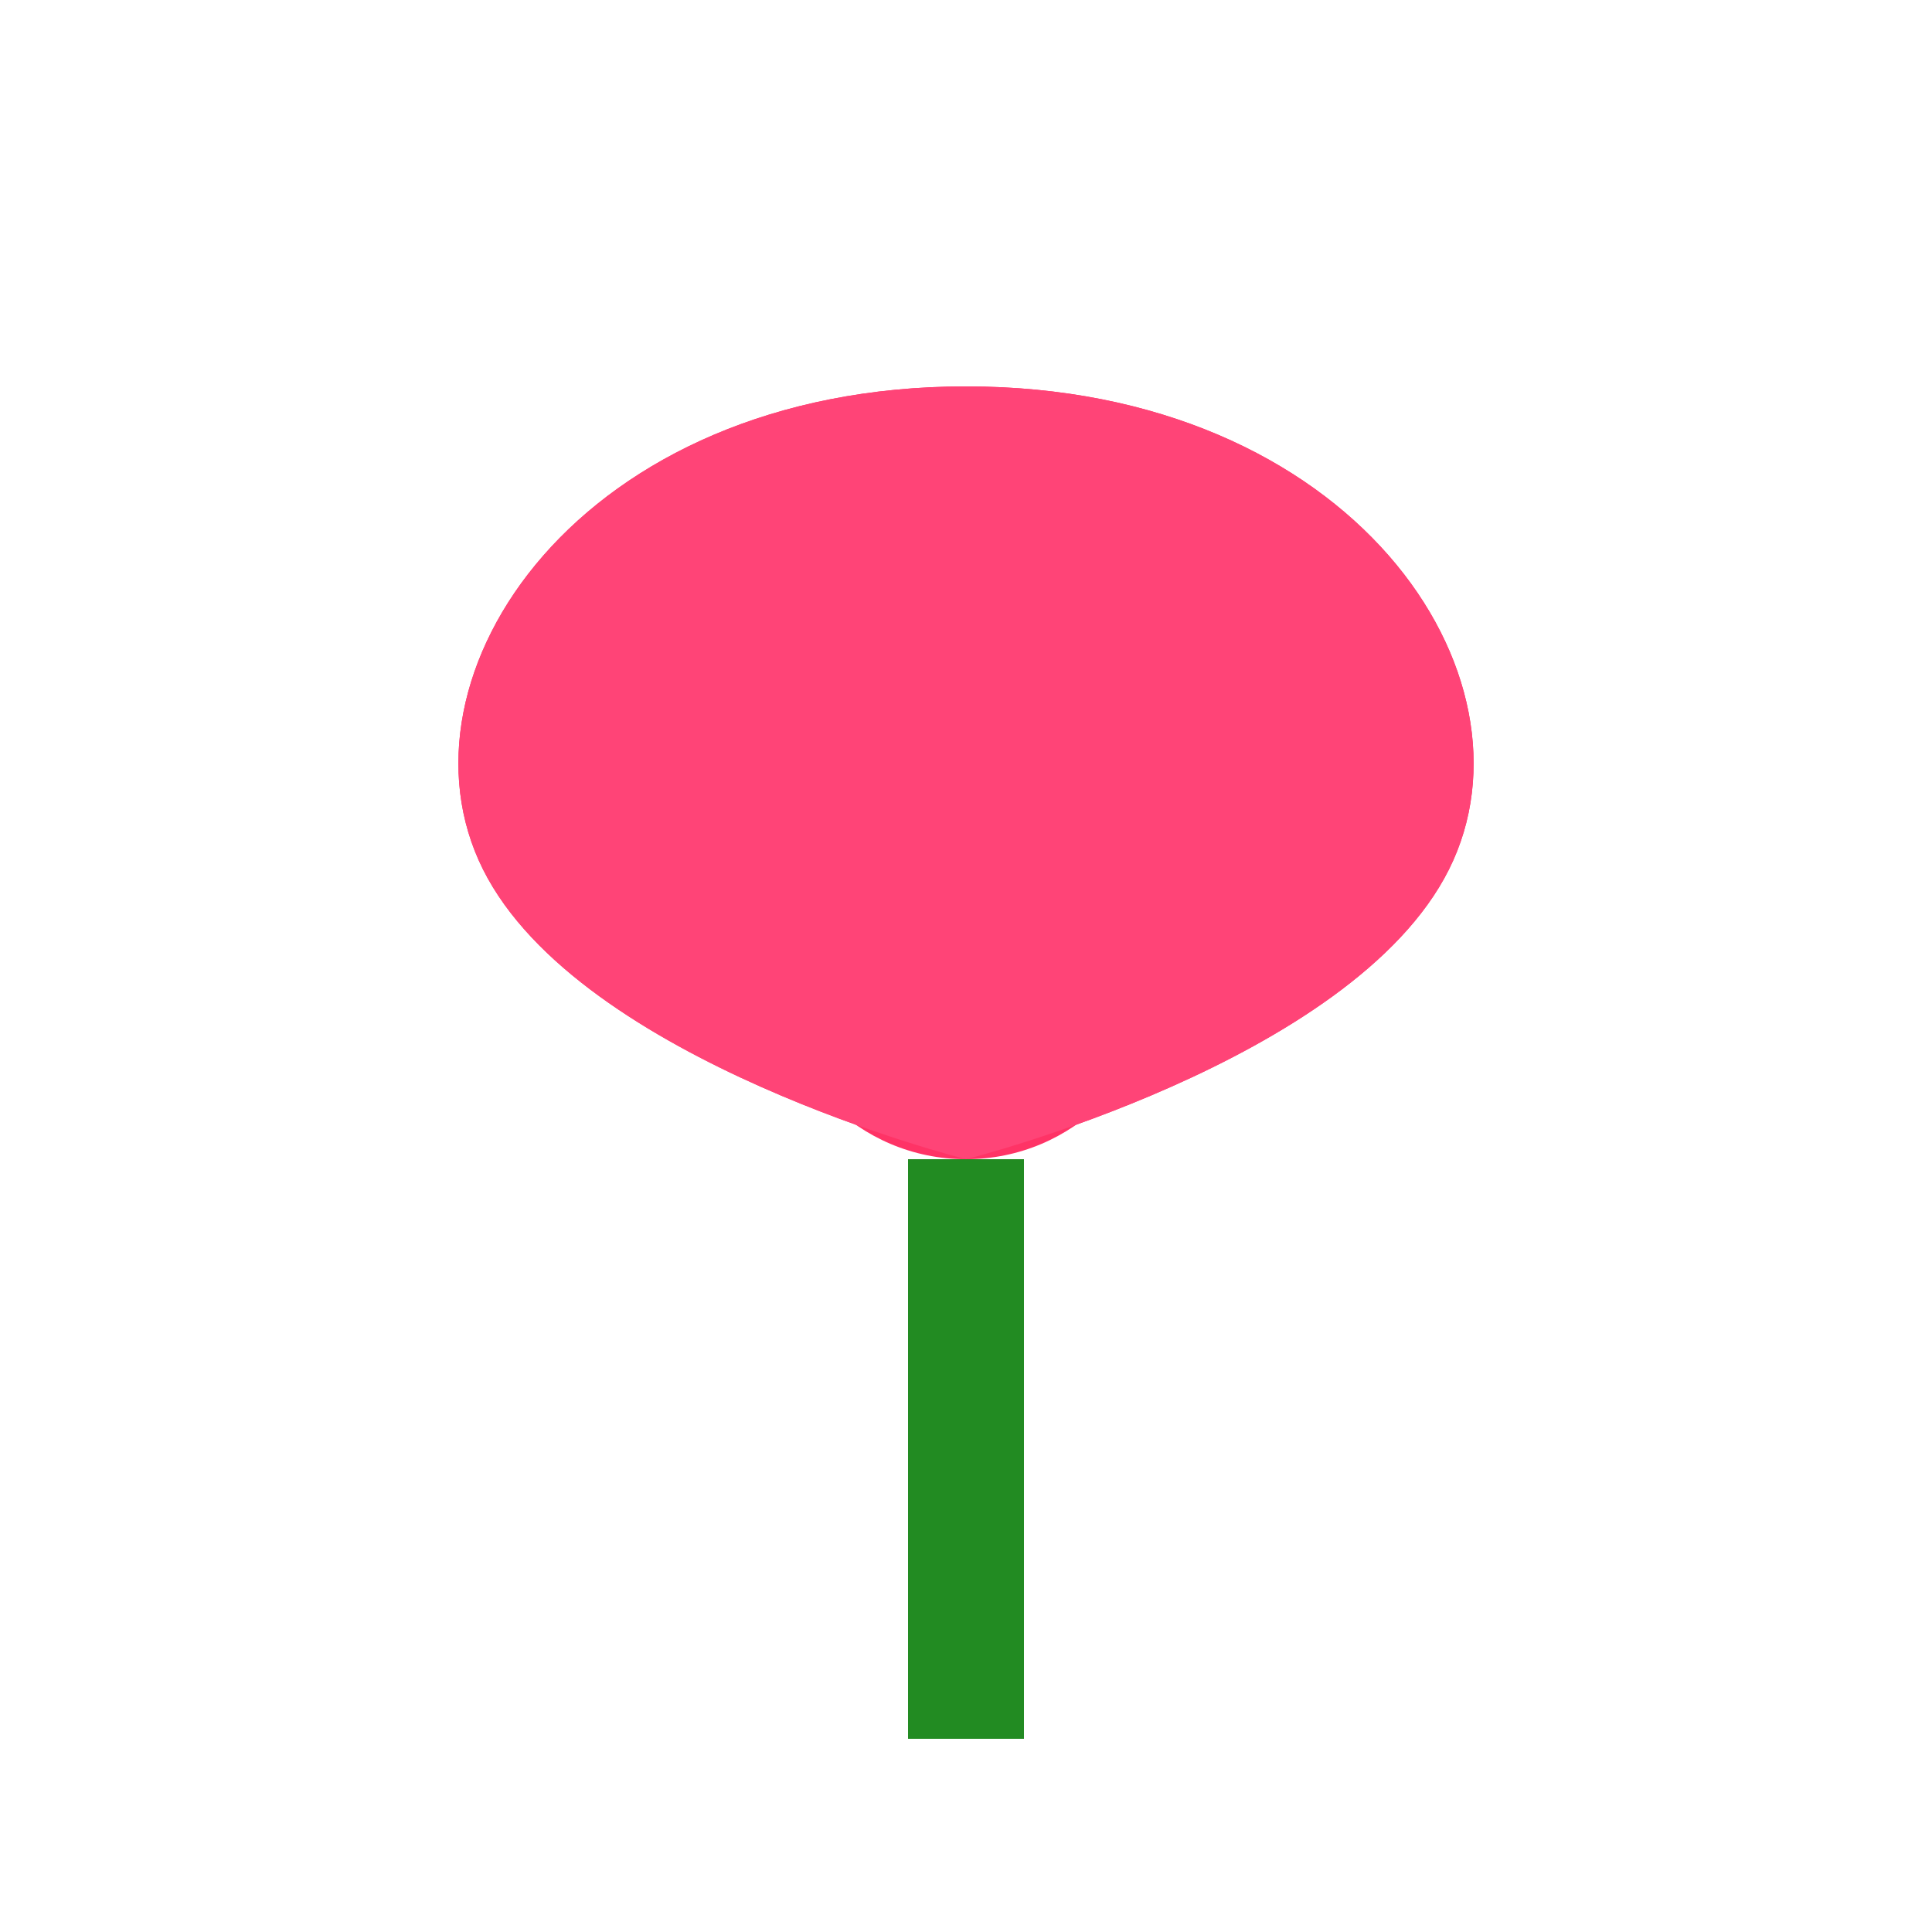
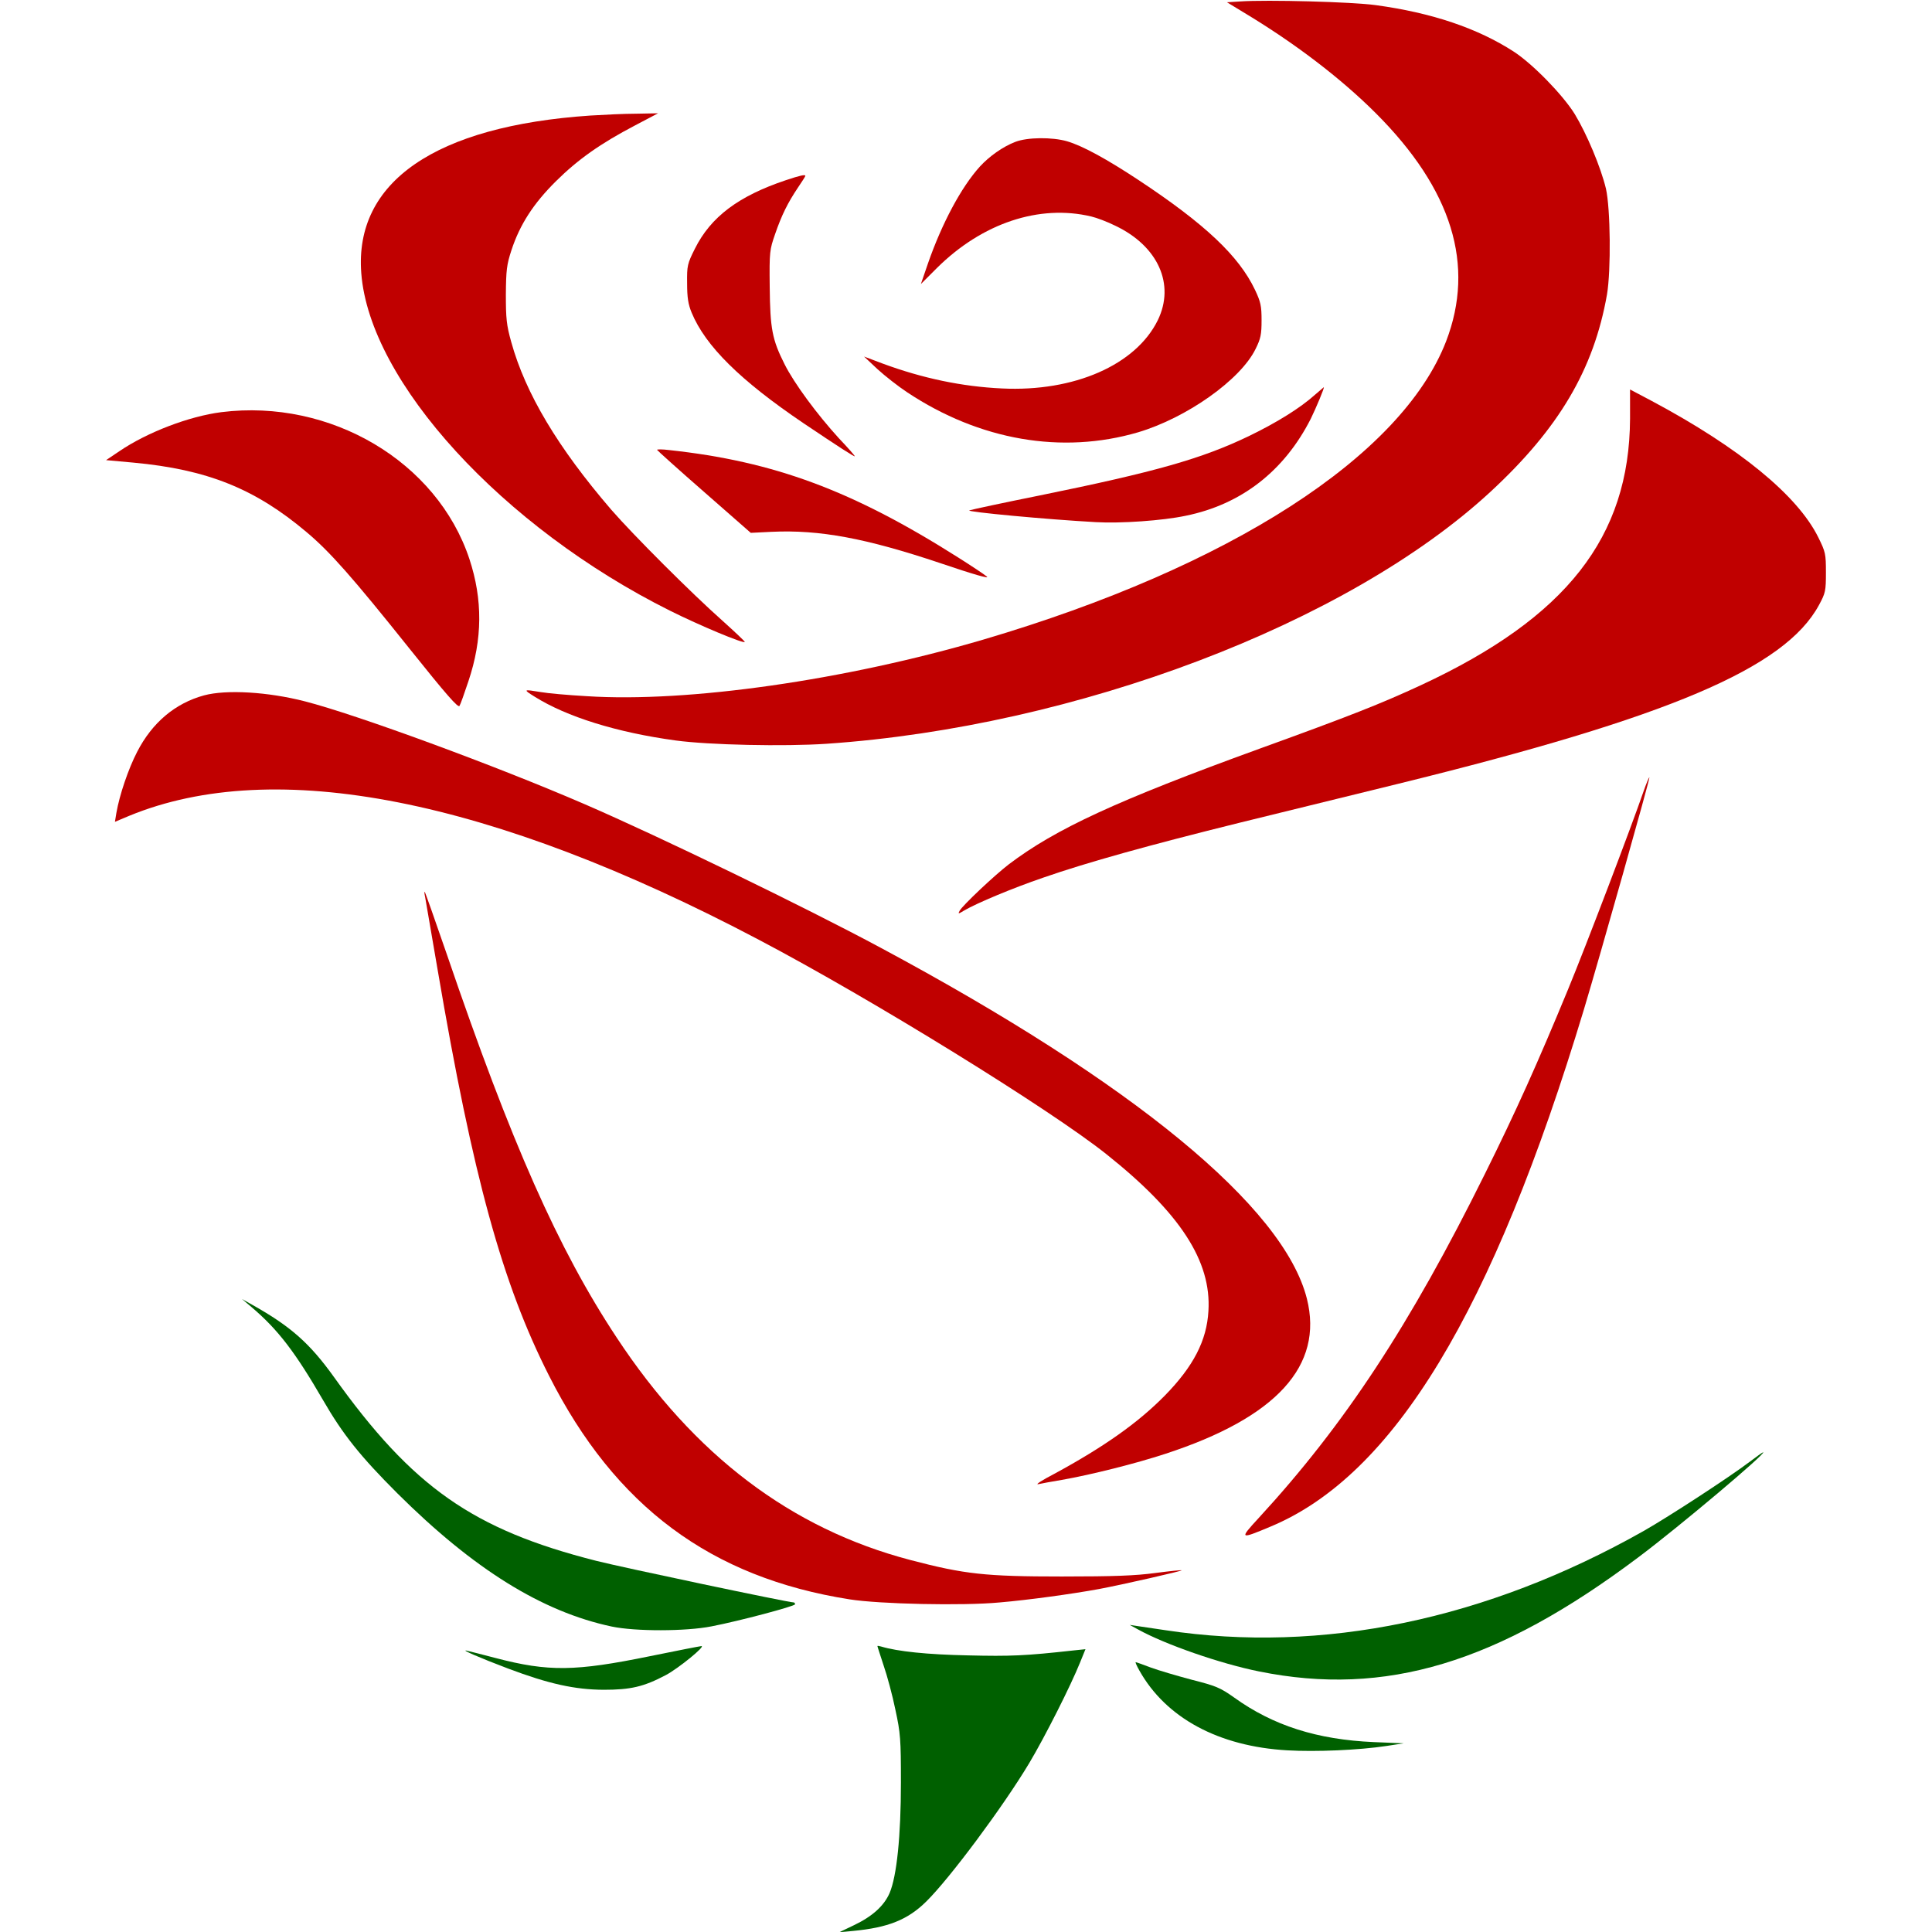
- <svg xmlns="http://www.w3.org/2000/svg" width="100" height="100" viewBox="0 0 100 100">
-   <circle cx="50" cy="50" r="10" fill="#FF3366" />
-   <path d="M50,20 C70,20 80,35 75,45 C70,55 50,60 50,60 C50,60 30,55 25,45 C20,35 30,20 50,20" fill="#FF3366" />
-   <path d="M50,20 C70,20 80,35 75,45 C70,55 50,60 50,60" fill="#FF4477" />
-   <path d="M50,20 C30,20 20,35 25,45 C30,55 50,60 50,60" fill="#FF4477" />
-   <rect x="47" y="60" width="6" height="30" fill="#228B22" />
+ <svg xmlns="http://www.w3.org/2000/svg" version="1.0" width="43.61" height="43.61" viewBox="0 0 838 938" preserveAspectRatio="xMidYMid meet">
+   <g transform="translate(0,938) scale(0.1,-0.1)" fill="#C00000" stroke="none">
+     <path d="M5521 9373 l-64 -4 79 -48 c250 -150 474 -321 644 -491 370 -370 483 -737 341 -1107 -216 -558 -1049 -1095 -2246 -1448 -670 -197 -1435 -307 -1926 -275 -90 5 -191 14 -224 20 -85 14 -86 13 -30 -22 156 -98 399 -174 685 -213 161 -22 529 -30 734 -16 1210 83 2529 583 3222 1223 332 307 502 594 566 958 20 118 17 417 -5 514 -25 104 -93 266 -152 363 -58 93 -203 242 -295 302 -176 114 -398 189 -670 226 -114 16 -529 27 -659 18z" />
+     <path d="M2366 8819 c-753 -51 -1146 -322 -1112 -765 40 -528 687 -1234 1499 -1639 144 -72 355 -160 363 -152 2 2 -47 48 -108 103 -150 133 -432 415 -540 539 -259 301 -417 565 -486 815 -23 82 -26 114 -26 230 1 118 4 145 27 215 41 125 107 227 216 335 107 106 216 183 384 271 l112 59 -105 -2 c-58 0 -158 -5 -224 -9z" />
+     <path d="M4429 8691 c-60 -23 -126 -70 -171 -119 -91 -100 -185 -277 -252 -469 l-35 -102 78 78 c220 218 497 310 749 250 26 -6 79 -26 117 -45 208 -99 291 -285 206 -459 -107 -217 -406 -348 -756 -331 -194 9 -385 49 -580 121 l-90 34 65 -61 c36 -33 101 -84 145 -113 351 -233 751 -302 1120 -194 236 70 498 255 571 405 25 50 29 71 29 139 0 69 -4 89 -32 148 -78 164 -242 319 -564 532 -156 103 -273 167 -348 189 -73 21 -193 20 -252 -3z" />
+     <path d="M3315 8505 c-230 -77 -364 -178 -441 -332 -37 -74 -39 -83 -38 -168 0 -69 5 -102 22 -143 67 -162 236 -329 542 -536 171 -115 250 -166 250 -161 0 3 -34 42 -77 87 -105 115 -217 266 -264 360 -60 119 -70 172 -72 376 -2 170 0 180 26 255 32 93 62 153 111 226 20 29 36 55 36 57 0 8 -26 2 -95 -21z" />
+     <path d="M5885 7464 c-71 -64 -185 -135 -319 -200 -230 -111 -456 -175 -1016 -289 -179 -36 -333 -69 -344 -73 -17 -7 376 -44 614 -57 120 -7 324 7 437 31 270 55 478 217 607 471 25 51 68 153 63 153 -1 -1 -20 -17 -42 -36z" />
+     <path d="M7414 7347 c-3 -575 -309 -965 -1014 -1293 -194 -90 -343 -149 -785 -309 -693 -252 -990 -389 -1218 -562 -69 -53 -224 -199 -238 -225 -9 -16 -6 -16 23 2 62 36 234 108 383 159 216 75 515 158 955 267 212 52 558 137 770 189 1314 323 1875 561 2041 867 32 59 34 69 34 159 0 90 -2 99 -37 170 -101 204 -383 435 -808 662 l-106 56 0 -142z" />
+     <path d="M575 7379 c-157 -20 -361 -98 -496 -190 l-64 -43 132 -12 c358 -33 591 -126 842 -338 113 -95 221 -217 499 -565 180 -225 237 -290 243 -278 5 8 24 62 43 119 69 205 70 397 5 594 -157 473 -674 779 -1204 713z" />
+     <path d="M2690 7196 c0 -2 102 -94 228 -204 l227 -199 101 5 c233 11 458 -31 819 -152 162 -55 242 -78 226 -65 -12 10 -75 52 -140 93 -513 325 -893 466 -1403 521 -32 4 -58 4 -58 1z" />
+     <path d="M491 6004 c-140 -38 -252 -132 -325 -274 -43 -83 -86 -210 -101 -297 l-7 -43 69 29 c707 291 1757 84 3058 -602 551 -290 1415 -824 1687 -1041 358 -285 510 -519 495 -761 -8 -144 -73 -269 -212 -411 -131 -133 -297 -250 -539 -381 -56 -29 -90 -51 -76 -49 14 3 66 13 115 21 143 25 361 80 501 126 541 176 771 428 689 754 -113 446 -841 1045 -2070 1704 -367 197 -1070 538 -1435 696 -432 187 -1107 435 -1360 500 -179 46 -381 58 -489 29z" />
+     <path d="M7481 5542 c-62 -180 -281 -755 -369 -968 -147 -356 -251 -588 -403 -894 -363 -733 -681 -1217 -1098 -1670 -95 -103 -93 -105 57 -42 598 249 1078 1041 1522 2511 77 256 322 1123 318 1127 -2 1 -14 -27 -27 -64z" />
+     <path d="M1564 5025 c3 -16 30 -176 61 -355 171 -1004 314 -1523 541 -1970 321 -634 785 -979 1459 -1085 145 -23 549 -32 728 -15 141 12 351 41 482 65 113 21 406 88 402 91 -2 2 -59 -4 -128 -13 -96 -13 -200 -17 -454 -17 -371 0 -472 11 -735 80 -579 152 -1049 508 -1426 1080 -283 428 -511 942 -824 1859 -57 165 -105 302 -108 305 -2 3 -2 -8 2 -25z" />
+   </g>
+   <g transform="translate(0,938) scale(0.1,-0.1)" fill="#006000" stroke="none">
+     <path d="M720 3035 c130 -110 214 -221 348 -452 97 -168 181 -273 361 -453 370 -368 702 -575 1041 -647 114 -24 359 -24 485 1 135 26 405 98 405 107 0 5 -3 9 -6 9 -26 0 -833 170 -959 202 -599 152 -891 357 -1274 893 -117 163 -209 245 -396 350 l-50 28 45 -38z" />
+     <path d="M7995 2283 c-99 -75 -392 -266 -515 -336 -763 -431 -1562 -597 -2320 -482 -52 8 -113 17 -135 20 l-40 6 40 -22 c132 -73 399 -166 588 -204 613 -124 1157 40 1841 554 199 149 628 511 606 510 -3 0 -32 -21 -65 -46z" />
+     <path d="M2655 1339 c-362 -74 -492 -76 -748 -9 -62 16 -123 32 -137 35 -45 11 62 -35 197 -86 199 -75 324 -102 463 -103 131 0 194 14 302 71 61 32 197 143 173 141 -5 0 -118 -22 -250 -49z" />
+     <path d="M3760 1388 c0 -3 14 -44 30 -94 17 -49 43 -145 57 -214 25 -115 27 -144 27 -355 0 -258 -20 -454 -55 -536 -27 -62 -83 -113 -173 -156 l-71 -34 65 6 c171 16 267 54 357 143 114 112 375 463 500 672 77 129 202 377 247 489 l26 64 -58 -6 c-234 -26 -306 -29 -512 -24 -199 4 -342 19 -422 43 -10 3 -18 4 -18 2z" />
+     <path d="M5032 1269 c129 -230 385 -368 718 -387 138 -8 348 1 480 21 l85 13 -145 6 c-275 12 -489 80 -679 217 -68 48 -88 56 -206 86 -71 19 -160 45 -198 59 -37 14 -70 26 -73 26 -3 0 5 -18 18 -41z" />
+   </g>
</svg>
